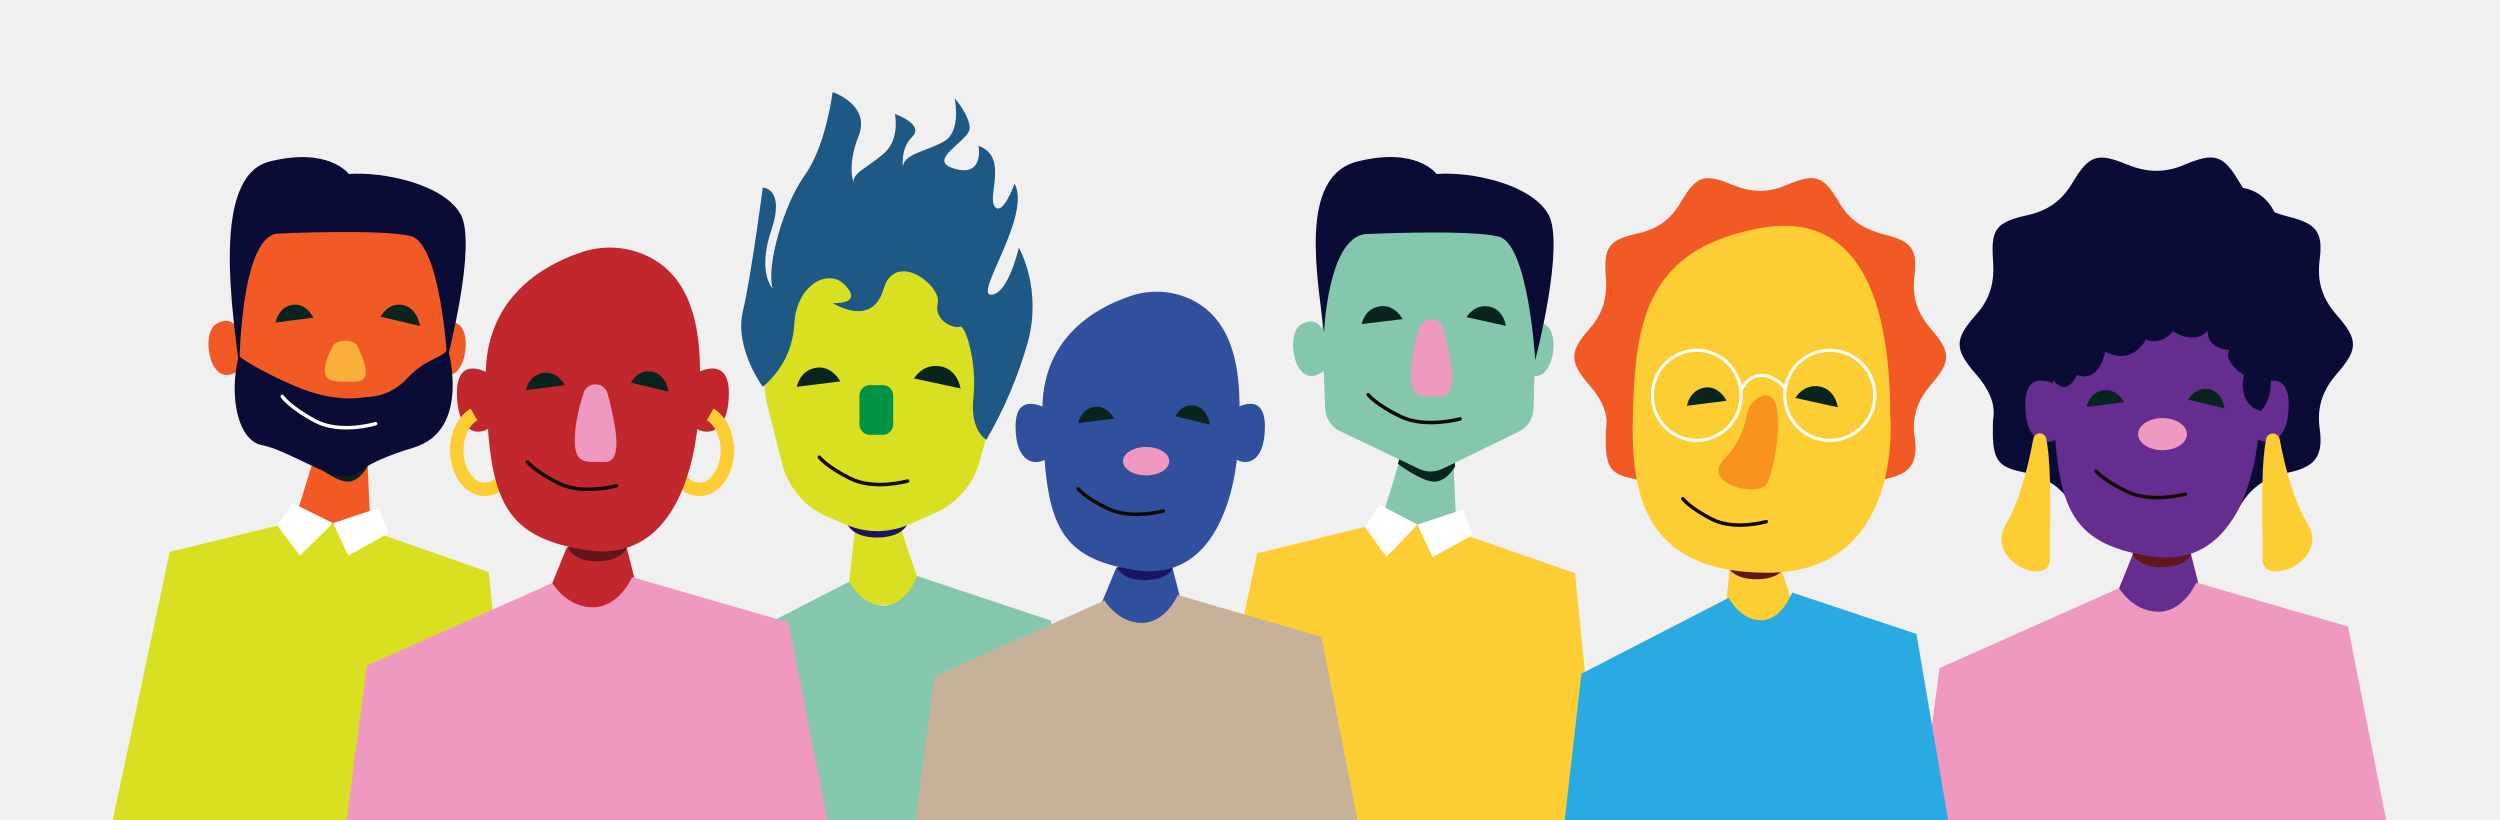
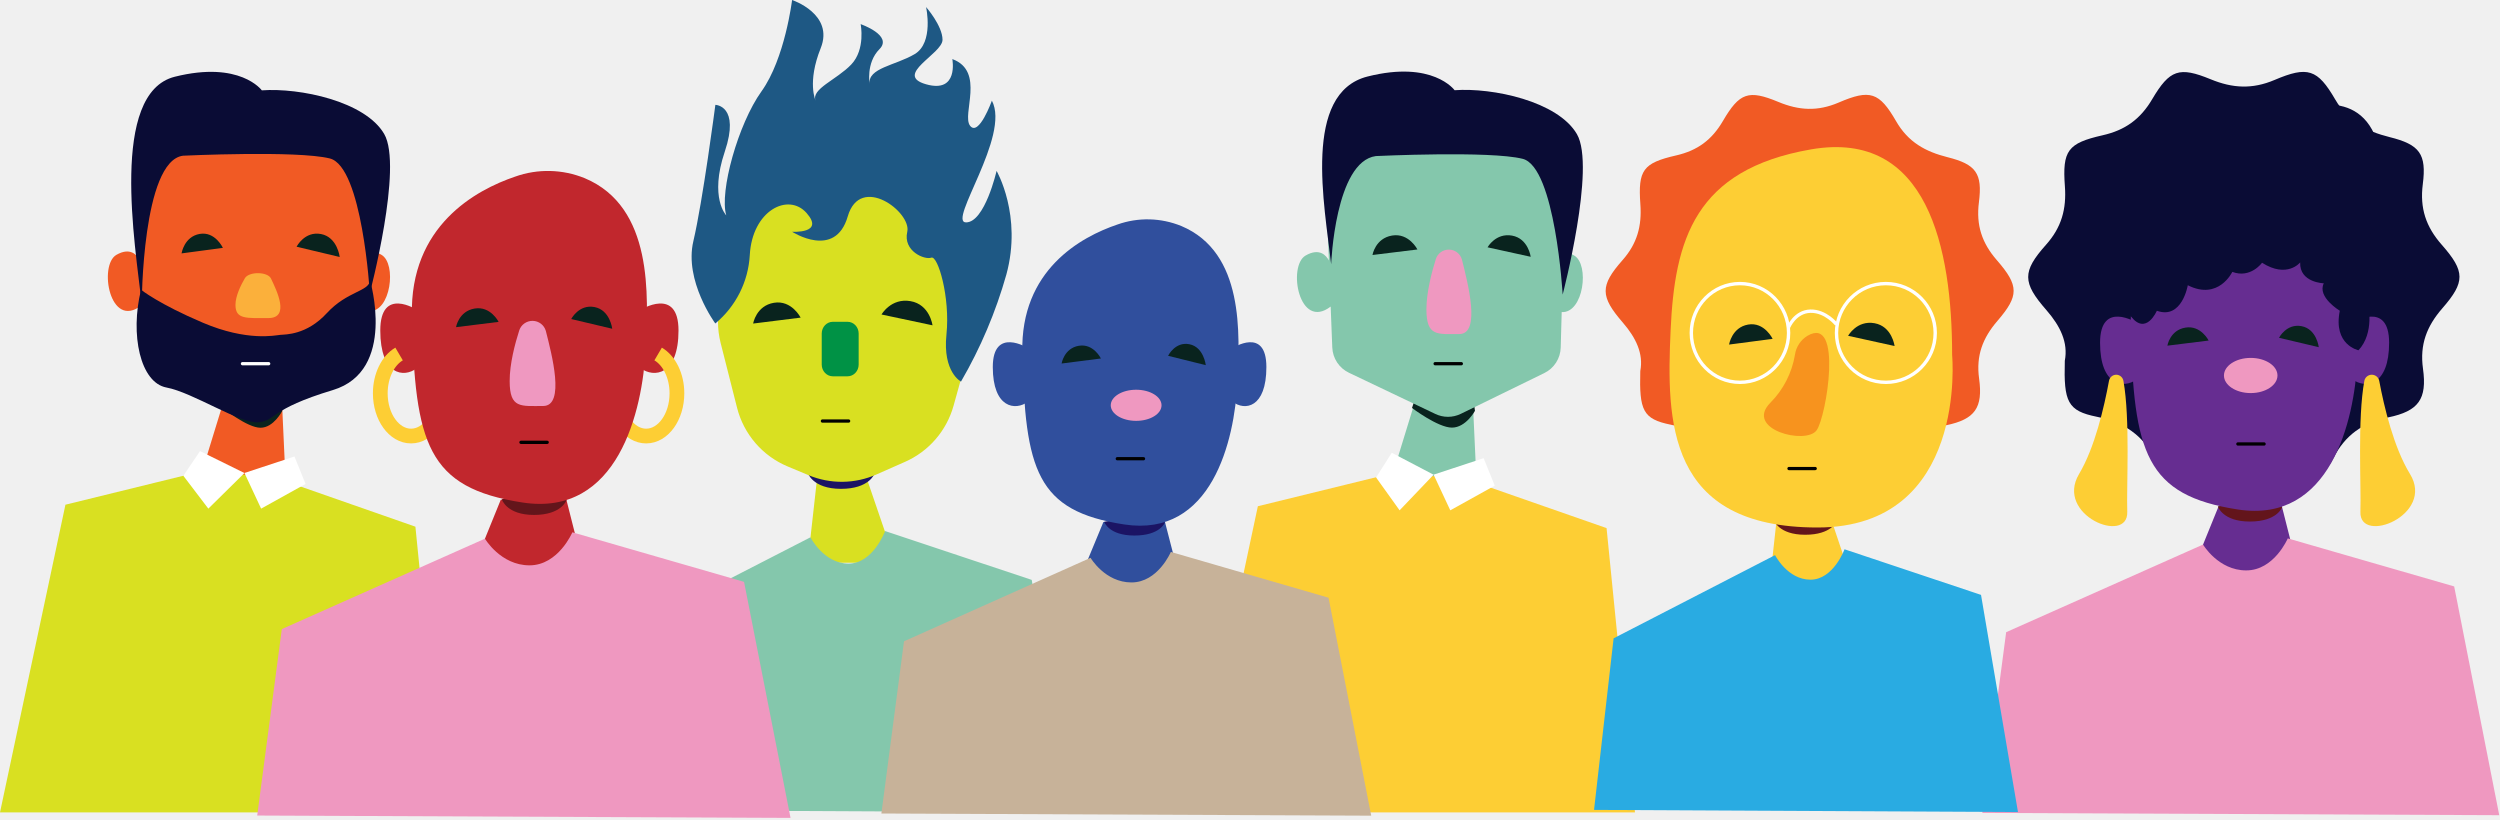
- <svg xmlns="http://www.w3.org/2000/svg" version="1.1" id="Capa_1" x="0px" y="0px" viewBox="0 0 1526 500" style="enable-background:new 0 0 1526 500;" xml:space="preserve">
-   <style type="text/css">
- 	.st0{fill:#D9E021;}
- 	.st1{fill:#84C7AC;}
- 	.st2{fill:#1B1464;}
- 	.st3{fill:#009245;}
- 	.st4{fill:#09231E;}
- 	.st5{fill:#1E5884;}
- 	.st6{fill:none;stroke:#110A03;stroke-width:2.162;stroke-linecap:round;stroke-miterlimit:10;}
- 	.st7{fill:#F15A24;}
- 	.st8{fill-rule:evenodd;clip-rule:evenodd;fill:#0A0C35;}
- 	.st9{fill:#FBB03B;}
- 	.st10{fill:#FFFFFF;}
- 	.st11{fill:#0A0C35;}
- 	.st12{fill:none;stroke:#FFFFFF;stroke-width:2.162;stroke-linecap:round;stroke-miterlimit:10;}
- 	.st13{fill:#C1272D;}
- 	.st14{fill:none;stroke:#FDCE34;stroke-width:8.207;stroke-miterlimit:10;}
- 	.st15{fill:#63151B;}
- 	.st16{fill:#EF98C0;}
- 	.st17{fill:#662D91;}
- 	.st18{fill:#FDCE34;}
- 	.st19{fill:#304F9D;}
- 	.st20{fill:#C7B299;}
- 	.st21{fill:#29ABE2;}
- 	.st22{fill:#F7931E;}
- 	.st23{fill:none;stroke:#FFFFFF;stroke-width:1.891;stroke-miterlimit:10;}
- </style>
-   <path class="st0" d="M521.9,323.1l-5.2,46.1h48.9L549,320.2L521.9,323.1z" />
-   <path class="st1" d="M559.9,351.6c0,0-6.7,18.1-20.4,18.1c-13.7,0-21.2-14.6-21.2-14.6l-96.5,49.6l-11.7,102.2l253.5,1.3  l-22.1-129.4L559.9,351.6z" />
-   <path class="st2" d="M554,319.7c0,0-2.8,8.4-18.7,8.4c-15.9,0-18.5-9-18.5-9S551.5,312.5,554,319.7z" />
-   <path class="st0" d="M599.6,155.9l7,83.4c0.5,5.7-0.1,11.5-1.6,17.1l-7.1,25.4c-1.9,6.9-5.3,13.2-10,18.6  c-4.6,5.4-10.4,9.7-16.9,12.6l-16,7.1c-6,2.6-12.4,4-18.9,4.1c-6.5,0.1-13-1.2-19-3.7l-11.6-4.9c-6.9-2.9-13.1-7.3-17.9-13  c-4.9-5.7-8.4-12.4-10.2-19.7l-9.1-36.1c-2-7.8-2-15.9,0-23.6l14.5-58.2c2.3-9.3,7.2-17.6,14.3-24.1c7-6.4,15.8-10.6,25.2-12  c4.7-0.7,9.5-0.8,14.2-0.3C560.9,131.3,597,130,599.6,155.9z" />
-   <path class="st3" d="M539,235.1h-8.2c-3.4,0-6.2,2.9-6.2,6.5v17.3c0,3.6,2.8,6.5,6.2,6.5h8.2c3.4,0,6.2-2.9,6.2-6.5v-17.3  C545.2,238,542.4,235.1,539,235.1z" />
-   <path class="st4" d="M512.9,232.8c0,0-5-9.9-14.9-8.3c-9.9,1.6-11.6,11.6-11.6,11.6" />
-   <path class="st4" d="M586.3,237.1c0,0-1.5-11.6-12.3-13.5s-16.1,7.4-16.1,7.4" />
-   <path class="st5" d="M602.1,268.4c10.9-18.7,19.4-38.8,25.3-59.6c8.9-32.9-5.5-57.6-5.5-57.6s-6.5,28.7-17,28.7  c-10.5,0,24.9-48.2,14.4-67.8c0,0-7.2,20.2-12.1,14c-4.9-6.2,8.6-30.3-9.9-37.1c0,0,3.7,19.2-14.6,14c-18.3-5.2,9.2-16.9,9.2-24.8  s-9.2-18.2-9.2-18.2s4.4,19.8-6.3,26.2c-10.7,6.4-26.4,7.7-25.1,16.8c0,0-2.2-11.9,5.5-19.5s-10.5-13.9-10.5-13.9s2.8,14-5.2,22.5  c-8.1,8.5-22.5,13.6-19.8,20.1c0,0-4.8-10.2,2.8-29.2c7.6-19-15.9-26.8-15.9-26.8s-3.9,32.6-17,50.8s-23.6,56-19.6,69.1  c0,0-9.5-9.7-0.8-35.5c8.7-25.8-5.2-26.1-5.2-26.1s-7,53.7-12.2,75.8c-5.2,22.2,12.2,45.8,12.2,45.8c5.6-4.7,10.3-10.5,13.6-17  c3.3-6.5,5.2-13.7,5.6-21c1.3-24.8,21.4-35.1,31.6-23.5c10.3,11.6-8.1,10.4-8.1,10.4s24,15.5,31-8.5c7-24.1,35.6-2.3,33.1,8.5  c-2.5,10.9,9.8,15.8,13.4,14.4c3.6-1.4,10.6,21.9,8.4,42.8C591.8,263.2,602.1,268.4,602.1,268.4z" />
-   <path class="st6" d="M554,293.6c0,0-20.3,5.8-34.9-1.5c-14.6-7.2-18.9-13-18.9-13" />
-   <path class="st7" d="M224.3,282.1l2,43.9l-48-3l13.5-44L224.3,282.1z" />
-   <path class="st4" d="M224.3,284.7c0,0-4.7,9.3-12.1,9.3s-20.9-10.9-20.9-10.9l1.8-6.1l30.8,4.6L224.3,284.7z" />
-   <path class="st7" d="M279.6,197.8c-1.8-1.1-3.9-1.8-6-1.9l1.1-39.5c0.1-2.3-0.3-4.5-1.2-6.6c-0.9-2.1-2.1-4-3.8-5.6l-21.7-20.9  c-3-2.9-6.9-4.5-11.1-4.5h-67.1c-2.4,0-4.7,0.5-6.9,1.6c-2.2,1-4.1,2.5-5.6,4.4l-10.9,13.5c-2.5,3.1-3.7,6.9-3.6,10.9l2,51.2  c-1.4-2.7-5.1-7.1-12.8-2.7c-10,5.8-3.7,41.7,13.8,28.2l0.9,22.6c0.1,3,1,5.8,2.7,8.3c1.6,2.5,3.9,4.4,6.5,5.7l47.4,22.8  c2.2,1.1,4.6,1.6,7,1.6c2.4,0,4.8-0.5,7-1.6l46-22.6c2.6-1.3,4.9-3.3,6.5-5.8c1.6-2.5,2.5-5.4,2.6-8.3l0.5-19.6  C284.7,229.8,288.1,202.8,279.6,197.8z" />
-   <path class="st8" d="M146.1,225c0,0,0.2-79.4,22.9-82.4c0,0,63.6-3,81.7,1.5c18.2,4.5,22.3,75,22.3,75s18.6-70.5,8-88.6  c-10.6-18.2-46.9-25.8-68.1-24.3c0,0-12.1-16.7-48.4-7.6C128.2,107.8,142.4,192.3,146.1,225z" />
-   <path class="st9" d="M203.5,210.8c2.3-3.8,12.6-3.7,14.5,0.1c0,0.1,0.1,0.1,0.1,0.2c3.1,6.5,10.7,21.9-1.5,21.9s-18.3,0.8-18.3-7.3  C198.3,220.7,201.3,214.7,203.5,210.8z" />
-   <path class="st4" d="M191.3,193.9c0,0-4.3-9.3-13-7.8c-8.6,1.5-10.1,10.8-10.1,10.8" />
-   <path class="st4" d="M256.3,199c0,0-1.3-11-10.4-12.8c-9.1-1.8-13.6,7.1-13.6,7.1" />
-   <path class="st0" d="M228.4,324.7l70,24.5l15.9,159H67.2l36.4-171.3l68.5-16.8h30.4L228.4,324.7z" />
-   <path class="st10" d="M231.1,310.1l-27.8,9.2l9.3,19.8l24.7-13.7L231.1,310.1z" />
-   <path class="st10" d="M178.5,307.1l24.7,12.2l-20.1,19.8l-13.9-18.3L178.5,307.1z" />
-   <path class="st11" d="M145.7,217.3c0,0,9.8,7.9,34.5,18.4c24.7,10.5,40.2,7,43,6.7c2.8-0.3,14.7,0.2,26-12.1  c11.3-12.3,23.5-12,24-18.2c0,0,15,50.3-20.7,61.1c-35.7,10.8-31.4,17-41.5,17.9c-10.1,0.9-36.6-16.7-51.1-19.4  C145.3,269,139.5,242.2,145.7,217.3z" />
-   <path class="st12" d="M229.3,258.6c0,0-21.5,6.6-37-1.7c-15.5-8.3-20-14.9-20-14.9" />
-   <path class="st13" d="M423.7,228.5c0,0,21.2-13.3,21.2,11.4s-13.5,26.7-21.2,20.9C416,255.1,423.7,228.5,423.7,228.5z" />
-   <path class="st14" d="M433.5,253c6.2,3.6,10.5,12.1,10.5,21.9c0,13.1-7.7,23.8-17.1,23.8c-9.5,0-17.1-10.6-17.1-23.8  c0-2,0.2-4,0.6-6" />
-   <path class="st13" d="M299.3,228.5c0,0-20.4-13.3-20.4,11.4s13,26.7,20.4,20.9C306.7,255.1,299.3,228.5,299.3,228.5z" />
-   <path class="st14" d="M289.3,253c-6.2,3.6-10.5,12.1-10.5,21.9c0,13.1,7.7,23.8,17.1,23.8c9.5,0,17.1-10.6,17.1-23.8  c0-2-0.2-4-0.6-6" />
-   <path class="st13" d="M346,334.1l-17,41.8h64.1l-11.8-46.5l-33.1,4.6L346,334.1z" />
-   <path class="st15" d="M382.5,334.4c0,0-2.7,8.2-18.1,8.2c-15.4,0-17.9-8.7-17.9-8.7S380.1,327.5,382.5,334.4z" />
-   <path class="st13" d="M392.7,155.2c-12.4-5.1-26.1-5.4-38.7-0.9c-22,7.5-58.7,27.4-57.5,77.5c1.7,71.4,8.6,95.8,61.6,104  s66.8-51,68.5-85.6C428.1,220.4,430.9,171.2,392.7,155.2z" />
-   <path class="st16" d="M385.8,352.3c0,0-7.8,18.4-23.9,18.4c-16.1,0-24.8-14.8-24.8-14.8l-113.1,50.3l-13.7,103.8l296.9,1.3  l-25.9-131.4L385.8,352.3z" />
-   <path class="st16" d="M356.2,239.9c0.5-1.6,1.5-2.9,2.8-3.9c1.3-1,3-1.5,4.6-1.4c1.7,0,3.3,0.6,4.6,1.6c1.3,1,2.3,2.4,2.7,4  c0,0.1,0.1,0.2,0.1,0.4c3.1,12.3,10.9,41.4-1.6,41.4c-12.4,0-18.6,1.5-18.6-13.8C350.9,258.5,353.9,247.1,356.2,239.9z" />
-   <path class="st4" d="M344.8,235.1c0,0-4.5-8.9-13.4-7.4c-8.9,1.5-10.4,10.4-10.4,10.4" />
-   <path class="st4" d="M408,239c0,0-1.2-10.4-9.9-12.1c-8.7-1.7-13,6.7-13,6.7" />
-   <path class="st6" d="M376.4,296.5c0,0-20.6,5.8-35.3-1.5c-14.7-7.3-19.1-13-19.1-13" />
-   <path class="st11" d="M1216.5,256.8c2-10.2-2.6-19.4-10.2-28.2c-13.5-15.4-13.5-21.5-0.2-36.4c8.6-9.6,11.4-19.8,10.5-32.5  c-1.5-19.9,1.5-24,21.1-28.4c12.6-2.8,21-9,27.5-20c9.8-16.5,15.1-18.3,32.6-11.1c12.1,5,23.1,5.7,35.5,0.4  c18.4-7.8,23.9-6.1,33.8,10.9c7.1,12.2,17.3,17.7,30.3,20.9c16.7,4.2,20.7,9.4,18.5,26.3c-1.7,13.3,1.7,23.7,10.5,33.7  c13.1,14.9,13.1,20.7,0.3,35.4c-8.6,9.9-12.6,20.1-10.8,33.6c2.4,16.9-2.4,23.6-19.3,27.1c-14.2,2.9-24,9.9-30.5,22.6  c-6.5,12.7-16.8,16.5-29.7,10.1c-13.8-6.8-26.8-6.9-40.7,0c-12.1,6.1-22.5,3.4-28.7-9.1c-6.8-13.8-17.5-20.9-32.6-24  C1218,284.7,1215.9,279.7,1216.5,256.8z" />
-   <path class="st17" d="M1376.5,235.7c0,0,20.5-12.9,20.5,11.1s-13.1,25.9-20.5,20.3C1369.1,261.5,1376.5,235.7,1376.5,235.7z" />
-   <path class="st17" d="M1256.7,235.7c0,0-20.5-12.9-20.5,11.1s13.1,25.9,20.5,20.3C1264.1,261.5,1256.7,235.7,1256.7,235.7z" />
-   <path class="st17" d="M1302,338.1l-16.5,40.6h62.1l-11.4-45.1l-32.1,4.5L1302,338.1z" />
-   <path class="st15" d="M1337.4,338.3c0,0-2.7,7.9-18,7.9c-15.3,0-17.8-8.5-17.8-8.5S1335,331.6,1337.4,338.3z" />
-   <path class="st17" d="M1346.5,164.6c-12-4.9-25.3-5.2-37.5-0.9c-21.3,7.2-56.9,26.6-55.8,75.1c1.7,69.2,8.3,92.9,59.7,100.8  c51.4,7.9,64.7-49.4,66.4-83C1380.7,227.8,1383.4,180.1,1346.5,164.6z" />
-   <path class="st16" d="M1340.6,355.6c0,0-7.6,17.8-23.1,17.8c-15.6,0-24-14.4-24-14.4l-109.6,48.8l-13.3,100.6l287.7,1.3l-25.1-127.3  L1340.6,355.6z" />
-   <path class="st4" d="M1296.6,245.5c0,0-4.3-8.6-12.9-7.2c-8.6,1.4-10,10.1-10,10.1" />
-   <path class="st4" d="M1357.9,249.2c0,0-1.2-10.1-9.6-11.7c-8.4-1.6-12.6,6.5-12.6,6.5" />
-   <path class="st6" d="M1334,301.6c0,0-20.6,5.6-35.3-1.4c-14.8-7-19.2-12.6-19.2-12.6" />
-   <path class="st18" d="M1383.2,268c0.2-1,0.7-1.8,1.4-2.4c0.8-0.6,1.7-1,2.7-1c1,0,1.9,0.3,2.7,1c0.8,0.6,1.3,1.5,1.5,2.4  c2.7,14.5,8.1,37.2,17.1,51.8c14.1,22.9-28.2,39.6-27.6,21.1C1381.5,326.8,1379.3,289.1,1383.2,268z" />
-   <path class="st18" d="M1249.1,268c-0.2-1-0.7-1.8-1.4-2.5c-0.7-0.6-1.7-1-2.6-1c-1,0-1.9,0.3-2.6,1c-0.7,0.6-1.2,1.5-1.4,2.5  c-2.7,14.5-7.9,37.2-16.6,51.8c-13.7,22.9,27.4,39.6,26.8,21.1C1250.8,326.9,1253,289.1,1249.1,268z" />
-   <path class="st16" d="M1320,274.8c8.2,0,14.9-4.4,14.9-9.8c0-5.4-6.7-9.8-14.9-9.8c-8.2,0-14.9,4.4-14.9,9.8  C1305.1,270.4,1311.8,274.8,1320,274.8z" />
-   <path class="st11" d="M1380,250.9c0,0-14.2-2.9-10.4-22c0,0-12.7-7.6-8.9-15.3c0,0-13.6-0.4-13.1-11.6c0,0-7.2,9.1-21.2,0.2  c0,0-6.4,8.9-16.6,5.1c0,0-7.6,16.1-24.8,7.4c0,0-3.2,19.3-17.2,14.2c0,0-5.9,14-14.4,3.2c-8.5-10.8-18.7-1.9-20-24.8  c0,0-21.6-16.5-3.8-36.9c0,0-6.8-33.2,18.9-35c0,0,19.8-29.5,48.2-10c0,0,15.8-26.6,45.6-6.7c0,0,36.2-17,47.7,14.8  c0,0,25,20.4,9.9,39.4c0,0,6.4,27.6-14.5,32.2c0,0,8.1,6.9,0,20.4C1385.3,225.6,1389.1,241.1,1380,250.9z" />
-   <path class="st1" d="M887.2,283.1l2,44l-48-3l13.5-44L887.2,283.1z" />
-   <path class="st4" d="M888.2,284.7c0,0-5,9.3-12.8,9.3c-7.8,0-22.2-10.9-22.2-10.9l2-6.1l32.7,4.6L888.2,284.7z" />
-   <path class="st1" d="M943.4,198.2c-1.8-1.2-3.9-1.8-6.1-1.9l1.1-39.7c0.1-2.3-0.4-4.6-1.2-6.7c-0.9-2.1-2.2-4-3.8-5.6l-22-21  c-3-2.9-7-4.5-11.2-4.5h-68c-2.4,0-4.8,0.5-7,1.6c-2.2,1-4.1,2.6-5.6,4.4l-11,13.6c-2.5,3.1-3.8,7-3.6,10.9l2,51.5  c-1.4-2.7-5.2-7.2-12.9-2.7c-10.1,5.8-3.8,42,13.9,28.4l0.9,22.8c0.1,3,1.1,5.9,2.7,8.3c1.6,2.5,3.9,4.5,6.6,5.7l48,22.9  c2.2,1.1,4.6,1.6,7.1,1.6c2.4,0,4.9-0.6,7.1-1.6l46.6-22.7c2.7-1.3,4.9-3.3,6.5-5.8c1.6-2.5,2.5-5.4,2.6-8.4l0.5-19.7  C948.7,230.4,952.1,203.2,943.4,198.2z" />
-   <path class="st8" d="M808.2,203.1c0,0,2.2-57.1,24.9-60.2c0,0,63.6-3,81.7,1.5c18.2,4.6,22.3,75.5,22.3,75.5s18.6-71,7.9-89.3  c-10.7-18.3-46.9-26-68.1-24.4c0,0-12.1-16.8-48.4-7.6C792.1,107.7,804.4,170.1,808.2,203.1z" />
-   <path class="st16" d="M866.4,200.2c0.5-1.6,1.5-2.9,2.8-3.9c1.3-1,2.9-1.5,4.6-1.4c1.6,0,3.2,0.6,4.5,1.6c1.3,1,2.2,2.4,2.7,4  c0,0.1,0.1,0.2,0.1,0.4c3.1,12.2,10.7,41.1-1.5,41.1c-12.2,0-18.3,1.5-18.3-13.7C861.2,218.7,864.2,207.3,866.4,200.2z" />
-   <path class="st4" d="M856.2,194.8c0,0-4.7-9.3-14.1-7.8c-9.4,1.5-10.9,10.8-10.9,10.8" />
-   <path class="st4" d="M919.2,198.9c0,0-1.3-10.2-10.4-11.8c-9.1-1.6-13.6,6.5-13.6,6.5" />
-   <path class="st18" d="M891.7,325.6l69.7,24.3l15.8,158.2H731.1l36.3-170.4l68.2-16.7h30.3L891.7,325.6z" />
-   <path class="st6" d="M891.2,255.7c0,0-21.2,5.9-36.4-1.5c-15.2-7.4-19.7-13.3-19.7-13.3" />
-   <path class="st10" d="M893,311l-27.8,9.2l9.3,19.9l24.7-13.7L893,311z" />
-   <path class="st10" d="M841.9,308l23.3,12.2L846.3,340l-13.1-18.3L841.9,308z" />
-   <path class="st19" d="M753.2,249.8c0,0,18.9-12.3,18.9,10.5c0,22.8-12,24.6-18.9,19.2C746.4,274.2,753.2,249.8,753.2,249.8z" />
-   <path class="st19" d="M639.5,249.8c0,0-19.6-12.3-19.6,10.5c0,22.8,12.5,24.6,19.6,19.2C646.6,274.2,639.5,249.8,639.5,249.8z" />
-   <path class="st19" d="M681.4,346.5l-16,38.5h60.2l-11.1-42.9l-31.1,4.2L681.4,346.5z" />
-   <path class="st2" d="M715.6,346.9c0,0-2.5,7.2-16.9,7.2c-14.4,0-16.8-7.7-16.8-7.7S713.3,340.8,715.6,346.9z" />
-   <path class="st19" d="M724.8,181.8c-11.4-4.7-24-5-35.6-0.8c-20.2,6.9-54,25.2-52.9,71.3c1.6,65.7,7.9,88.2,56.7,95.7  c48.8,7.5,61.4-46.9,63-78.8C757.3,241.8,759.9,196.5,724.8,181.8z" />
-   <path class="st20" d="M718.9,363.2c0,0-7.2,17-21.9,17c-14.8,0-22.8-13.7-22.8-13.7l-103.8,46.5l-12.6,95.9l272.7,1.2l-23.8-121.3  L718.9,363.2z" />
-   <path class="st4" d="M680,255.5c0,0-4.1-8.5-12.3-7.1c-8.2,1.4-9.6,9.9-9.6,9.9" />
-   <path class="st4" d="M738.4,259.2c0,0-1.1-10-9.1-11.6s-11.9,6.4-11.9,6.4" />
-   <path class="st6" d="M710.1,311.9c0,0-19.6,5.4-33.7-1.4c-14.1-6.7-18.3-12.1-18.3-12.1" />
-   <path class="st16" d="M699.6,290.2c7.8,0,14.1-3.9,14.1-8.7c0-4.8-6.3-8.7-14.1-8.7c-7.8,0-14.1,3.9-14.1,8.7  C685.5,286.4,691.8,290.2,699.6,290.2z" />
-   <path class="st18" d="M1057.1,336.2l-4.9,44.1h46.1l-15.8-46.9L1057.1,336.2z" />
-   <path class="st21" d="M1093.9,361.7c0,0-6.2,16.9-19,16.9s-19.7-13.7-19.7-13.7l-89.9,46.3l-10.9,95.5l236,1.2l-20.6-120.9  L1093.9,361.7z" />
-   <path class="st15" d="M1089.4,346.1c0,0-2.6,7.5-17.4,7.5c-14.8,0-17.3-8-17.3-8S1087.1,339.7,1089.4,346.1z" />
-   <path class="st7" d="M980.2,262.5c1.9-9.7-2.4-18.5-9.7-27c-12.7-14.7-12.8-20.5-0.2-34.9c8.1-9.2,10.8-19,9.9-31  c-1.4-19,1.4-23,19.9-27.2c11.9-2.7,19.9-8.6,26-19.2c9.2-15.8,14.2-17.5,30.8-10.6c11.5,4.8,21.8,5.4,33.6,0.4  c17.4-7.5,22.6-5.8,32,10.4c6.7,11.7,16.3,16.9,28.6,20c15.8,4,19.5,9,17.5,25.1c-1.6,12.7,1.6,22.6,10,32.2  c12.4,14.3,12.4,19.8,0.3,33.8c-8.2,9.5-12,19.3-10.2,32.1c2.2,16.2-2.3,22.6-18.3,25.9c-13.4,2.8-22.7,9.5-28.8,21.6  c-6.2,12.2-15.9,15.8-28.1,9.7c-13-6.5-25.4-6.6-38.5,0c-11.5,5.9-21.3,3.2-27.2-8.7c-6.5-13.2-16.6-20-30.9-22.9  C981.7,289.2,979.6,284.4,980.2,262.5z" />
-   <path class="st18" d="M1153.8,253.6c0,0,9.1,96-74.9,96c-84,0-84-59.4-81.7-109.7s13.3-89.5,78.2-100.8  C1140.2,127.9,1153.8,194.2,1153.8,253.6z" />
-   <path class="st4" d="M1053.9,244.6c0,0-4.6-9.5-13.6-8c-9.1,1.6-10.6,11.1-10.6,11.1" />
-   <path class="st4" d="M1121.8,248.6c0,0-1.4-11-11.2-12.7c-9.8-1.7-14.7,7-14.7,7" />
-   <path class="st22" d="M1073.2,242.9c-1.9,1.1-3.4,2.7-4.7,4.5c-1.2,1.8-2,3.9-2.3,6.1c-1.7,10.1-6.5,19.5-13.7,26.7  c-14.6,14.8,19.9,23.7,25.8,15.3C1083.8,287.8,1093.2,231.1,1073.2,242.9z" />
-   <path class="st6" d="M1078.1,318.4c0,0-19.2,5.6-33-1.4c-13.8-7-17.9-12.6-17.9-12.6" />
-   <path class="st23" d="M1035.7,268.8c15,0,27.1-12.3,27.1-27.5c0-15.2-12.1-27.5-27.1-27.5c-14.9,0-27.1,12.3-27.1,27.5  C1008.6,256.5,1020.7,268.8,1035.7,268.8z" />
-   <path class="st23" d="M1116.9,268.8c15.2,0,27.5-12.3,27.5-27.5c0-15.2-12.3-27.5-27.5-27.5s-27.5,12.3-27.5,27.5  C1089.4,256.5,1101.7,268.8,1116.9,268.8z" />
-   <path class="st23" d="M1089.4,236.6c0,0-6-7.6-14.5-7.4c-8.6,0.2-12.1,8.9-12.1,8.9" />
+ <svg xmlns="http://www.w3.org/2000/svg" width="1526" height="500" viewBox="0 0 1526 500" fill="none">
+   <path d="M498.645 292.928L492.996 343.475H546.664L528.304 289.807L498.645 292.928Z" fill="#D9E021" />
+   <path d="M540.262 324.154C540.262 324.154 532.963 344.025 517.923 344.025C502.882 344.025 494.699 327.972 494.699 327.972L388.831 382.346L376 494.472L654 495.892L629.764 353.96L540.262 324.154Z" fill="#84C7AC" />
+   <path d="M533.784 289.165C533.784 289.165 530.728 298.394 513.312 298.394C495.897 298.394 492.996 288.546 492.996 288.546C492.996 288.546 531.039 281.328 533.784 289.165Z" fill="#1B1464" />
+   <path d="M583.864 109.616L591.554 201.069C592.089 207.356 591.499 213.69 589.812 219.769L582.065 247.627C579.967 255.16 576.235 262.134 571.138 268.05C566.04 273.965 559.703 278.675 552.58 281.842L535.075 289.578C528.547 292.476 521.501 294.013 514.363 294.096C507.226 294.179 500.146 292.806 493.552 290.061L480.807 284.729C473.23 281.577 466.491 276.695 461.124 270.469C455.757 264.243 451.91 256.845 449.891 248.864L439.864 209.302C437.719 200.8 437.719 191.895 439.864 183.392L455.74 119.613C458.222 109.453 463.664 100.267 471.37 93.228C479.077 86.189 488.698 81.616 499.005 80.094C504.164 79.34 509.396 79.226 514.583 79.752C541.378 82.596 581.031 81.174 583.864 109.616Z" fill="#D9E021" />
+   <path d="M517.347 196.424H508.36C504.617 196.424 501.583 199.623 501.583 203.57V222.552C501.583 226.498 504.617 229.698 508.36 229.698H517.347C521.089 229.698 524.124 226.498 524.124 222.552V203.57C524.124 199.623 521.089 196.424 517.347 196.424Z" fill="#009245" />
+   <path d="M488.703 193.879C488.703 193.879 483.263 183.011 472.397 184.82C461.531 186.629 459.722 197.497 459.722 197.497" fill="#09231E" />
+   <path d="M569.205 198.572C569.205 198.572 567.562 185.839 555.735 183.812C543.908 181.785 538.077 191.965 538.077 191.965" fill="#09231E" />
+   <path d="M586.593 232.919C598.534 212.36 607.841 190.393 614.298 167.53C624.098 131.463 608.315 104.313 608.315 104.313C608.315 104.313 601.142 135.75 589.663 135.75C578.185 135.75 616.924 82.879 605.446 61.445C605.446 61.445 597.511 83.579 592.16 76.792C586.808 70.004 601.615 43.526 581.298 36.052C581.298 36.052 585.359 57.158 565.272 51.442C545.185 45.726 575.315 32.866 575.315 24.292C575.315 15.719 565.272 4.287 565.272 4.287C565.272 4.287 570.121 25.978 558.37 32.995C546.62 40.011 529.402 41.44 530.837 51.442C530.837 51.442 528.441 38.439 536.82 30.008C545.199 21.577 525.342 14.732 525.342 14.732C525.342 14.732 528.441 30.079 519.603 39.368C510.764 48.656 494.967 54.3 497.837 61.445C497.837 61.445 492.571 50.285 500.95 29.422C509.329 8.559 483.489 0 483.489 0C483.489 0 479.185 35.724 464.837 55.729C450.489 75.734 439.011 117.174 443.315 131.463C443.315 131.463 432.884 120.861 442.397 92.582C451.909 64.303 436.658 64.003 436.658 64.003C436.658 64.003 428.967 122.89 423.228 147.182C417.489 171.474 436.629 197.452 436.629 197.452C442.816 192.308 447.876 185.952 451.494 178.78C455.112 171.607 457.212 163.77 457.663 155.756C459.098 128.606 481.093 117.288 492.342 130.034C503.59 142.781 483.489 141.466 483.489 141.466C483.489 141.466 509.789 158.513 517.45 132.135C525.112 105.757 556.52 129.563 553.794 141.466C551.067 153.369 564.497 158.785 568.471 157.27C572.446 155.756 580.093 181.305 577.711 204.254C575.33 227.203 586.593 232.919 586.593 232.919Z" fill="#1E5884" />
+   <path d="M172.236 248.026L174.449 296.207L121.785 292.88L136.604 244.641L172.236 248.026Z" fill="#F15A24" />
+   <path d="M172.255 250.862C172.255 250.862 167.065 261.099 159.005 261.099C150.945 261.099 136.049 249.114 136.049 249.114L138.074 242.447L171.833 247.529L172.255 250.862Z" fill="#09231E" />
+   <path d="M232.859 155.552C230.89 154.293 228.623 153.586 226.292 153.504L227.473 110.224C227.542 107.736 227.092 105.262 226.152 102.962C225.211 100.662 223.802 98.587 222.015 96.872L198.166 73.99C194.891 70.847 190.545 69.094 186.025 69.094H112.418C109.8 69.094 107.216 69.682 104.852 70.815C102.487 71.949 100.403 73.599 98.75 75.646L86.797 90.48C84.101 93.84 82.704 98.073 82.865 102.393L85.069 158.56C83.499 155.552 79.466 150.743 71.056 155.552C60.082 161.872 66.995 201.317 86.149 186.527L87.114 211.356C87.245 214.598 88.254 217.742 90.031 220.446C91.809 223.151 94.286 225.313 97.195 226.698L149.171 251.657C151.554 252.816 154.165 253.418 156.811 253.418C159.456 253.418 162.068 252.816 164.451 251.657L214.857 226.872C217.746 225.447 220.194 223.253 221.936 220.525C223.677 217.798 224.646 214.642 224.737 211.399L225.327 189.883C238.534 190.624 242.249 160.986 232.859 155.552Z" fill="#F15A24" />
+   <path fill-rule="evenodd" clip-rule="evenodd" d="M86.519 185.394C86.519 185.394 86.779 98.374 111.675 95.047C111.675 95.047 181.39 91.736 201.313 96.718C221.235 101.7 225.73 178.959 225.73 178.959C225.73 178.959 246.131 101.7 234.502 81.757C222.874 61.814 183.043 53.477 159.814 55.147C159.814 55.147 146.533 36.86 106.688 46.839C66.842 56.817 82.459 149.502 86.519 185.394Z" fill="#0A0C35" />
+   <path d="M149.462 169.835C151.934 165.647 163.256 165.733 165.391 169.964C165.431 170.033 165.465 170.105 165.493 170.18C168.843 177.279 177.195 194.147 163.826 194.147C150.457 194.147 143.729 195.036 143.729 186.158C143.729 180.636 147.02 174.038 149.462 169.835Z" fill="#FBB03B" />
+   <path d="M136.049 151.302C136.049 151.302 131.319 141.1 121.845 142.793C112.372 144.486 110.814 154.672 110.814 154.672" fill="#09231E" />
+   <path d="M207.364 156.867C207.364 156.867 205.977 144.776 195.958 142.856C185.939 140.936 181.032 150.599 181.032 150.599" fill="#09231E" />
+   <path d="M176.799 294.649L253.565 321.486L271 495.892H0L39.943 308.068L115.047 289.625H148.416L176.799 294.649Z" fill="#D9E021" />
+   <path d="M179.736 278.652L149.215 288.702L159.388 310.47L186.518 295.402L179.736 278.652Z" fill="white" />
+   <path d="M122.089 275.361L149.215 288.739L127.17 310.471L111.911 290.419L122.089 275.361Z" fill="white" />
+   <path d="M86.092 176.858C86.092 176.858 96.858 185.536 123.903 197.019C150.949 208.502 167.939 204.694 171.058 204.399C174.178 204.104 187.149 204.591 199.525 191.115C211.902 177.64 225.308 177.95 225.86 171.131C225.86 171.131 242.357 226.287 203.182 238.095C164.007 249.902 168.795 256.766 157.695 257.769C146.596 258.773 117.577 239.497 101.617 236.545C85.657 233.593 79.273 204.251 86.092 176.858Z" fill="#0A0C35" />
+   <path d="M390.928 189.187C390.928 189.187 414.16 174.566 414.16 201.73C414.16 228.894 399.335 230.987 390.928 224.666C382.521 218.344 390.928 189.187 390.928 189.187Z" fill="#C1272D" />
+   <path d="M401.725 216.078C408.472 220.045 413.196 229.298 413.196 240.099C413.196 254.491 404.788 266.162 394.415 266.162C384.042 266.162 375.634 254.491 375.634 240.099C375.635 237.899 375.838 235.703 376.24 233.54" stroke="#FDCE34" stroke-width="9" stroke-miterlimit="10" />
+   <path d="M254.527 189.187C254.527 189.187 232.125 174.566 232.125 201.73C232.125 228.894 246.42 230.987 254.527 224.666C262.634 218.344 254.527 189.187 254.527 189.187Z" fill="#C1272D" />
+   <path d="M243.596 216.078C236.849 220.045 232.125 229.298 232.125 240.099C232.125 254.491 240.533 266.162 250.907 266.162C261.28 266.162 269.688 254.491 269.688 240.099C269.687 237.899 269.484 235.703 269.081 233.54" stroke="#FDCE34" stroke-width="9" stroke-miterlimit="10" />
+   <path d="M305.678 305.034L287.024 350.92H357.334L344.42 299.873L308.088 304.935L305.678 305.034Z" fill="#C1272D" />
+   <path d="M345.776 305.348C345.776 305.348 342.812 314.32 325.955 314.32C309.097 314.32 306.287 304.746 306.287 304.746C306.287 304.746 343.121 297.73 345.776 305.348Z" fill="#63151B" />
+   <path d="M356.964 108.788C343.401 103.242 328.301 102.886 314.497 107.787C290.355 115.971 250.099 137.851 251.42 192.726C253.287 270.975 260.798 297.803 319.006 306.741C377.214 315.679 392.251 250.851 394.118 212.85C395.727 180.277 398.786 126.345 356.964 108.788Z" fill="#C1272D" />
+   <path d="M349.373 324.914C349.373 324.914 340.817 345.084 323.2 345.084C305.583 345.084 296.004 328.804 296.004 328.804L172.024 383.984L157 497.803L482.543 499.243L454.166 355.17L349.373 324.914Z" fill="#EF98C0" />
+   <path d="M316.943 201.698C317.49 199.98 318.586 198.483 320.065 197.429C321.545 196.376 323.33 195.823 325.154 195.853C326.978 195.882 328.743 196.493 330.187 197.595C331.631 198.696 332.675 200.228 333.165 201.963C333.165 202.095 333.239 202.228 333.269 202.36C336.68 215.83 345.186 247.815 331.556 247.815C317.926 247.815 311.104 249.492 311.104 232.654C311.059 222.11 314.396 209.58 316.943 201.698Z" fill="#EF98C0" />
+   <path d="M304.361 196.476C304.361 196.476 299.476 186.707 289.719 188.328C279.961 189.949 278.356 199.704 278.356 199.704" fill="#09231E" />
+   <path d="M373.707 200.668C373.707 200.668 372.402 189.237 362.874 187.422C353.346 185.607 348.666 194.742 348.666 194.742" fill="#09231E" />
+   <path d="M1260.36 220.213C1262.52 209.059 1257.55 198.966 1249.14 189.304C1234.37 172.435 1234.29 165.771 1248.95 149.334C1258.34 138.809 1261.44 127.586 1260.41 113.742C1258.81 91.924 1262.08 87.421 1283.5 82.555C1297.28 79.432 1306.56 72.657 1313.68 60.57C1324.4 42.446 1330.19 40.508 1349.42 48.399C1362.71 53.864 1374.75 54.603 1388.39 48.803C1408.61 40.215 1414.59 42.111 1425.43 60.737C1433.23 74.121 1444.37 80.143 1458.61 83.684C1476.97 88.243 1481.26 93.959 1478.87 112.473C1476.99 127.042 1480.77 138.418 1490.42 149.376C1504.84 165.757 1504.8 172.101 1490.8 188.189C1481.33 199.063 1476.93 210.286 1478.99 225.036C1481.57 243.62 1476.32 250.939 1457.77 254.773C1442.25 257.98 1431.46 265.62 1424.33 279.561C1417.19 293.502 1405.89 297.685 1391.75 290.631C1376.67 283.172 1362.32 283.046 1347.16 290.631C1333.89 297.364 1322.45 294.353 1315.65 280.676C1308.14 265.578 1296.44 257.757 1279.85 254.383C1262.04 250.786 1259.66 245.307 1260.36 220.213Z" fill="#0A0C35" />
+   <path d="M1435.81 197.069C1435.81 197.069 1458.32 182.897 1458.32 209.226C1458.32 235.555 1443.95 237.584 1435.81 231.456C1427.66 225.329 1435.81 197.069 1435.81 197.069Z" fill="#662D91" />
+   <path d="M1304.4 197.069C1304.4 197.069 1281.88 182.897 1281.88 209.226C1281.88 235.555 1296.25 237.584 1304.4 231.456C1312.55 225.329 1304.4 197.069 1304.4 197.069Z" fill="#662D91" />
+   <path d="M1354.11 309.354L1336.03 353.83H1404.18L1391.66 304.352L1356.45 309.258L1354.11 309.354Z" fill="#662D91" />
+   <path d="M1392.98 309.659C1392.98 309.659 1390.03 318.355 1373.29 318.355C1356.56 318.355 1353.77 309.075 1353.77 309.075C1353.77 309.075 1390.34 302.275 1392.98 309.659Z" fill="#63151B" />
+   <path d="M1402.88 119.14C1389.74 113.765 1375.1 113.42 1361.72 118.17C1338.32 126.102 1299.3 147.31 1300.58 200.498C1302.39 276.343 1309.67 302.347 1366.09 311.01C1422.51 319.673 1437.09 256.837 1438.9 220.004C1440.46 188.432 1443.42 136.157 1402.88 119.14Z" fill="#662D91" />
+   <path d="M1396.46 328.625C1396.46 328.625 1388.17 348.175 1371.09 348.175C1354.02 348.175 1344.73 332.395 1344.73 332.395L1224.56 385.88L1210 496.201L1525.54 497.597L1498.03 357.951L1396.46 328.625Z" fill="#EF98C0" />
+   <path d="M1348.16 207.869C1348.16 207.869 1343.43 198.4 1333.97 199.971C1324.51 201.542 1322.96 210.997 1322.96 210.997" fill="#09231E" />
+   <path d="M1415.38 211.931C1415.38 211.931 1414.11 200.852 1404.88 199.093C1395.64 197.333 1391.11 206.188 1391.11 206.188" fill="#09231E" />
+   <path d="M1443.2 232.458C1443.4 231.41 1443.97 230.465 1444.79 229.786C1445.62 229.106 1446.66 228.734 1447.74 228.734C1448.81 228.734 1449.85 229.106 1450.68 229.786C1451.51 230.465 1452.07 231.41 1452.28 232.458C1455.27 248.392 1461.19 273.256 1471.04 289.287C1486.5 314.445 1440.1 332.768 1440.79 312.432C1441.34 297.044 1438.89 255.631 1443.2 232.458Z" fill="#FDCE34" />
+   <path d="M1296.14 232.482C1295.95 231.429 1295.41 230.478 1294.6 229.794C1293.8 229.109 1292.78 228.734 1291.74 228.734C1290.69 228.734 1289.68 229.109 1288.87 229.794C1288.07 230.478 1287.52 231.429 1287.33 232.482C1284.4 248.411 1278.66 273.268 1269.08 289.295C1254.05 314.446 1299.15 332.765 1298.48 312.434C1297.96 297.05 1300.33 255.649 1296.14 232.482Z" fill="#FDCE34" />
+   <path d="M1373.84 239.936C1382.86 239.936 1390.17 235.13 1390.17 229.201C1390.17 223.271 1382.86 218.465 1373.84 218.465C1364.81 218.465 1357.5 223.271 1357.5 229.201C1357.5 235.13 1364.81 239.936 1373.84 239.936Z" fill="#EF98C0" />
+   <path d="M1439.63 213.799C1439.63 213.799 1424.02 210.604 1428.21 189.678C1428.21 189.678 1414.25 181.307 1418.44 172.936C1418.44 172.936 1403.55 172.532 1404.02 160.185C1404.02 160.185 1396.11 170.146 1380.75 160.381C1380.75 160.381 1373.77 170.146 1362.6 165.961C1362.6 165.961 1354.23 183.637 1335.43 174.108C1335.43 174.108 1331.9 195.258 1316.54 189.678C1316.54 189.678 1310.05 205.024 1300.74 193.165C1291.43 181.307 1280.25 191.073 1278.85 165.961C1278.85 165.961 1255.12 147.825 1274.66 125.503C1274.66 125.503 1267.17 89.119 1295.35 87.082C1295.35 87.082 1317.06 54.688 1348.21 76.144C1348.21 76.144 1365.51 46.973 1398.26 68.806C1398.26 68.806 1437.98 50.167 1450.54 85.045C1450.54 85.045 1477.93 107.367 1461.45 128.293C1461.45 128.293 1468.43 158.567 1445.52 163.659C1445.52 163.659 1454.45 171.234 1445.52 185.981C1445.46 186.036 1449.6 203.043 1439.63 213.799Z" fill="#0A0C35" />
+   <path d="M899.2 249.035L901.415 297.234L848.732 293.905L863.556 245.648L899.2 249.035Z" fill="#84C7AC" />
+   <path d="M900.317 250.773C900.317 250.773 894.81 261.014 886.259 261.014C877.707 261.014 861.902 249.025 861.902 249.025L864.052 242.355L899.869 247.439L900.317 250.773Z" fill="#09231E" />
+   <path d="M960.875 155.961C958.88 154.694 956.583 153.983 954.222 153.9L955.418 110.354C955.488 107.851 955.032 105.362 954.08 103.047C953.127 100.733 951.699 98.645 949.888 96.92L925.724 73.868C922.407 70.705 918.003 68.942 913.423 68.941H838.846C836.193 68.943 833.573 69.537 831.178 70.68C828.783 71.823 826.672 73.486 824.998 75.549L812.887 90.474C810.156 93.855 808.74 98.113 808.904 102.46L811.136 158.973C809.546 155.961 805.46 151.094 796.953 155.961C785.834 162.32 792.838 202.007 812.245 187.126L813.223 212.108C813.356 215.37 814.379 218.534 816.179 221.255C817.98 223.976 820.49 226.151 823.437 227.545L876.098 252.658C878.513 253.824 881.159 254.429 883.839 254.429C886.519 254.429 889.165 253.824 891.58 252.658L942.65 227.72C945.578 226.287 948.058 224.078 949.822 221.334C951.587 218.59 952.568 215.415 952.66 212.152L953.259 190.503C966.625 191.249 970.389 161.428 960.875 155.961Z" fill="#84C7AC" />
+   <path fill-rule="evenodd" clip-rule="evenodd" d="M812.536 161.285C812.536 161.285 814.942 98.614 839.831 95.263C839.831 95.263 909.526 91.927 929.443 96.946C949.36 101.965 953.853 179.795 953.853 179.795C953.853 179.795 974.249 101.965 962.551 81.875C950.853 61.785 911.106 53.386 887.884 55.068C887.884 55.068 874.606 36.646 834.772 46.699C794.939 56.751 808.477 125.128 812.536 161.285Z" fill="#0A0C35" />
+   <path d="M876.419 158.154C876.956 156.45 878.032 154.965 879.486 153.92C880.939 152.876 882.692 152.327 884.484 152.357C886.276 152.386 888.01 152.992 889.428 154.084C890.846 155.176 891.872 156.696 892.353 158.417C892.394 158.546 892.428 158.678 892.455 158.811C895.806 172.171 904.161 203.895 890.787 203.895C877.414 203.895 870.683 205.558 870.683 188.857C870.683 178.399 873.975 165.972 876.419 158.154Z" fill="#EF98C0" />
+   <path d="M865.195 152.277C865.195 152.277 860.052 142.072 849.751 143.766C839.45 145.459 837.756 155.649 837.756 155.649" fill="#09231E" />
+   <path d="M934.341 156.747C934.341 156.747 932.88 145.582 922.931 143.809C912.982 142.036 908 150.959 908 150.959" fill="#09231E" />
+   <path d="M904.156 295.648L980.643 322.351L998 495.892H728L767.798 309L842.629 290.648H875.876L904.156 295.648Z" fill="#FDCE34" />
+   <path d="M905.605 279.674L875.073 289.728L885.251 311.503L912.39 296.43L905.605 279.674Z" fill="white" />
+   <path d="M849.534 276.381L875.073 289.763L854.318 311.503L839.951 291.444L849.534 276.381Z" fill="white" />
+   <path d="M752.325 212.509C752.325 212.509 773 199.053 773 224.052C773 249.05 759.807 250.976 752.325 245.159C744.844 239.341 752.325 212.509 752.325 212.509Z" fill="#304F9D" />
+   <path d="M627.536 212.509C627.536 212.509 606 199.053 606 224.052C606 249.05 619.743 250.976 627.536 245.159C635.33 239.341 627.536 212.509 627.536 212.509Z" fill="#304F9D" />
+   <path d="M673.51 318.645L656 360.893H722L709.878 313.893L675.773 318.553L673.51 318.645Z" fill="#304F9D" />
+   <path d="M711 319.011C711 319.011 708.223 326.893 692.428 326.893C676.633 326.893 674 318.482 674 318.482C674 318.482 708.512 312.318 711 319.011Z" fill="#1B1464" />
+   <path d="M721.109 137.973C708.634 132.87 694.745 132.542 682.047 137.052C659.842 144.582 622.814 164.716 624.029 215.21C625.746 287.213 632.655 311.899 686.195 320.123C739.735 328.348 753.566 268.695 755.284 233.728C756.763 203.755 759.577 154.128 721.109 137.973Z" fill="#304F9D" />
+   <path d="M714.688 336.893C714.688 336.893 706.829 355.521 690.649 355.521C674.468 355.521 665.67 340.485 665.67 340.485L551.799 391.446L538 496.562L837 497.893L810.937 364.835L714.688 336.893Z" fill="#C7B299" />
+   <path d="M672 218.82C672 218.82 667.491 209.522 658.486 211.065C649.481 212.608 648 221.893 648 221.893" fill="#09231E" />
+   <path d="M736 222.893C736 222.893 734.801 211.873 726.05 210.123C717.299 208.373 713 217.18 713 217.18" fill="#09231E" />
+   <path d="M693.5 256.893C702.06 256.893 709 252.639 709 247.393C709 242.146 702.06 237.893 693.5 237.893C684.94 237.893 678 242.146 678 247.393C678 252.639 684.94 256.893 693.5 256.893Z" fill="#EF98C0" />
+   <path d="M1085.55 307.251L1080.23 355.663H1130.75L1113.47 304.262L1085.55 307.251Z" fill="#FDCE34" />
+   <path d="M1125.9 335.279C1125.9 335.279 1119.11 353.839 1105.11 353.839C1091.11 353.839 1083.49 338.859 1083.49 338.859L984.944 389.632L973 494.36L1231.78 495.685L1209.22 363.118L1125.9 335.279Z" fill="#29ABE2" />
+   <path d="M1121 318.162C1121 318.162 1118.14 326.417 1101.87 326.417C1085.6 326.417 1082.89 317.608 1082.89 317.608C1082.89 317.608 1118.43 311.153 1121 318.162Z" fill="#63151B" />
+   <path d="M1001.23 226.523C1003.27 215.857 998.58 206.203 990.624 196.963C976.649 180.83 976.569 174.456 990.439 158.736C999.322 148.669 1002.25 137.936 1001.28 124.696C999.773 103.829 1002.86 99.522 1023.12 94.869C1036.16 91.882 1044.93 85.402 1051.67 73.842C1061.81 56.509 1067.29 54.656 1085.48 62.202C1098.05 67.429 1109.44 68.136 1122.34 62.589C1141.47 54.376 1147.12 56.189 1157.39 74.002C1164.76 86.802 1175.3 92.562 1188.77 95.949C1206.14 100.309 1210.2 105.776 1207.93 123.483C1206.15 137.416 1209.73 148.296 1218.85 158.776C1232.5 174.443 1232.46 180.51 1219.21 195.896C1210.26 206.297 1206.1 217.03 1208.05 231.137C1210.49 248.91 1205.52 255.91 1187.97 259.577C1173.3 262.644 1163.09 269.95 1156.34 283.284C1149.59 296.617 1138.9 300.617 1125.52 293.87C1111.26 286.737 1097.68 286.617 1083.35 293.87C1070.79 300.31 1059.97 297.43 1053.54 284.35C1046.43 269.91 1035.36 262.43 1019.68 259.204C1002.82 255.763 1000.57 250.523 1001.23 226.523Z" fill="#F15A24" />
+   <path d="M1191.58 216.706C1191.58 216.706 1201.54 321.987 1109.39 321.987C1017.23 321.987 1017.24 256.835 1019.74 201.668C1022.24 146.501 1034.34 103.501 1105.49 91.175C1176.64 78.849 1191.58 151.527 1191.58 216.706Z" fill="#FDCE34" />
+   <path d="M1082.01 206.838C1082.01 206.838 1077.01 196.369 1067.05 198.112C1057.08 199.854 1055.42 210.323 1055.42 210.323" fill="#09231E" />
+   <path d="M1156.45 211.209C1156.45 211.209 1154.95 199.194 1144.18 197.281C1133.4 195.368 1128.09 204.974 1128.09 204.974" fill="#09231E" />
+   <path d="M1103.24 204.992C1101.2 206.238 1099.46 207.924 1098.14 209.927C1096.83 211.93 1095.97 214.202 1095.63 216.579C1093.78 227.675 1088.53 237.91 1080.61 245.845C1064.59 262.074 1102.42 271.798 1108.91 262.593C1114.83 254.212 1125.12 192.076 1103.24 204.992Z" fill="#F7931E" />
+   <path d="M1062.06 233.365C1078.46 233.365 1091.75 219.874 1091.75 203.233C1091.75 186.592 1078.46 173.102 1062.06 173.102C1045.67 173.102 1032.38 186.592 1032.38 203.233C1032.38 219.874 1045.67 233.365 1062.06 233.365Z" stroke="white" stroke-width="2.074" stroke-miterlimit="10" />
+   <path d="M1151.13 233.365C1167.77 233.365 1181.26 219.874 1181.26 203.233C1181.26 186.592 1167.77 173.102 1151.13 173.102C1134.49 173.102 1121 186.592 1121 203.233C1121 219.874 1134.49 233.365 1151.13 233.365Z" stroke="white" stroke-width="2.074" stroke-miterlimit="10" />
+   <path d="M1121 198.059C1121 198.059 1114.45 189.708 1105.07 189.944C1095.68 190.181 1091.75 199.688 1091.75 199.688" stroke="white" stroke-width="2.074" stroke-miterlimit="10" />
+   <path d="M318 270H334" stroke="black" stroke-width="2" stroke-linecap="round" />
+   <path d="M502 257H518" stroke="black" stroke-width="2" stroke-linecap="round" />
+   <path d="M682 280H698" stroke="black" stroke-width="2" stroke-linecap="round" />
+   <path d="M876 222H892" stroke="black" stroke-width="2" stroke-linecap="round" />
+   <path d="M1092 286H1108" stroke="black" stroke-width="2" stroke-linecap="round" />
+   <path d="M1366 271H1382" stroke="black" stroke-width="2" stroke-linecap="round" />
+   <path d="M148 222H164" stroke="white" stroke-width="2" stroke-linecap="round" />
</svg>
